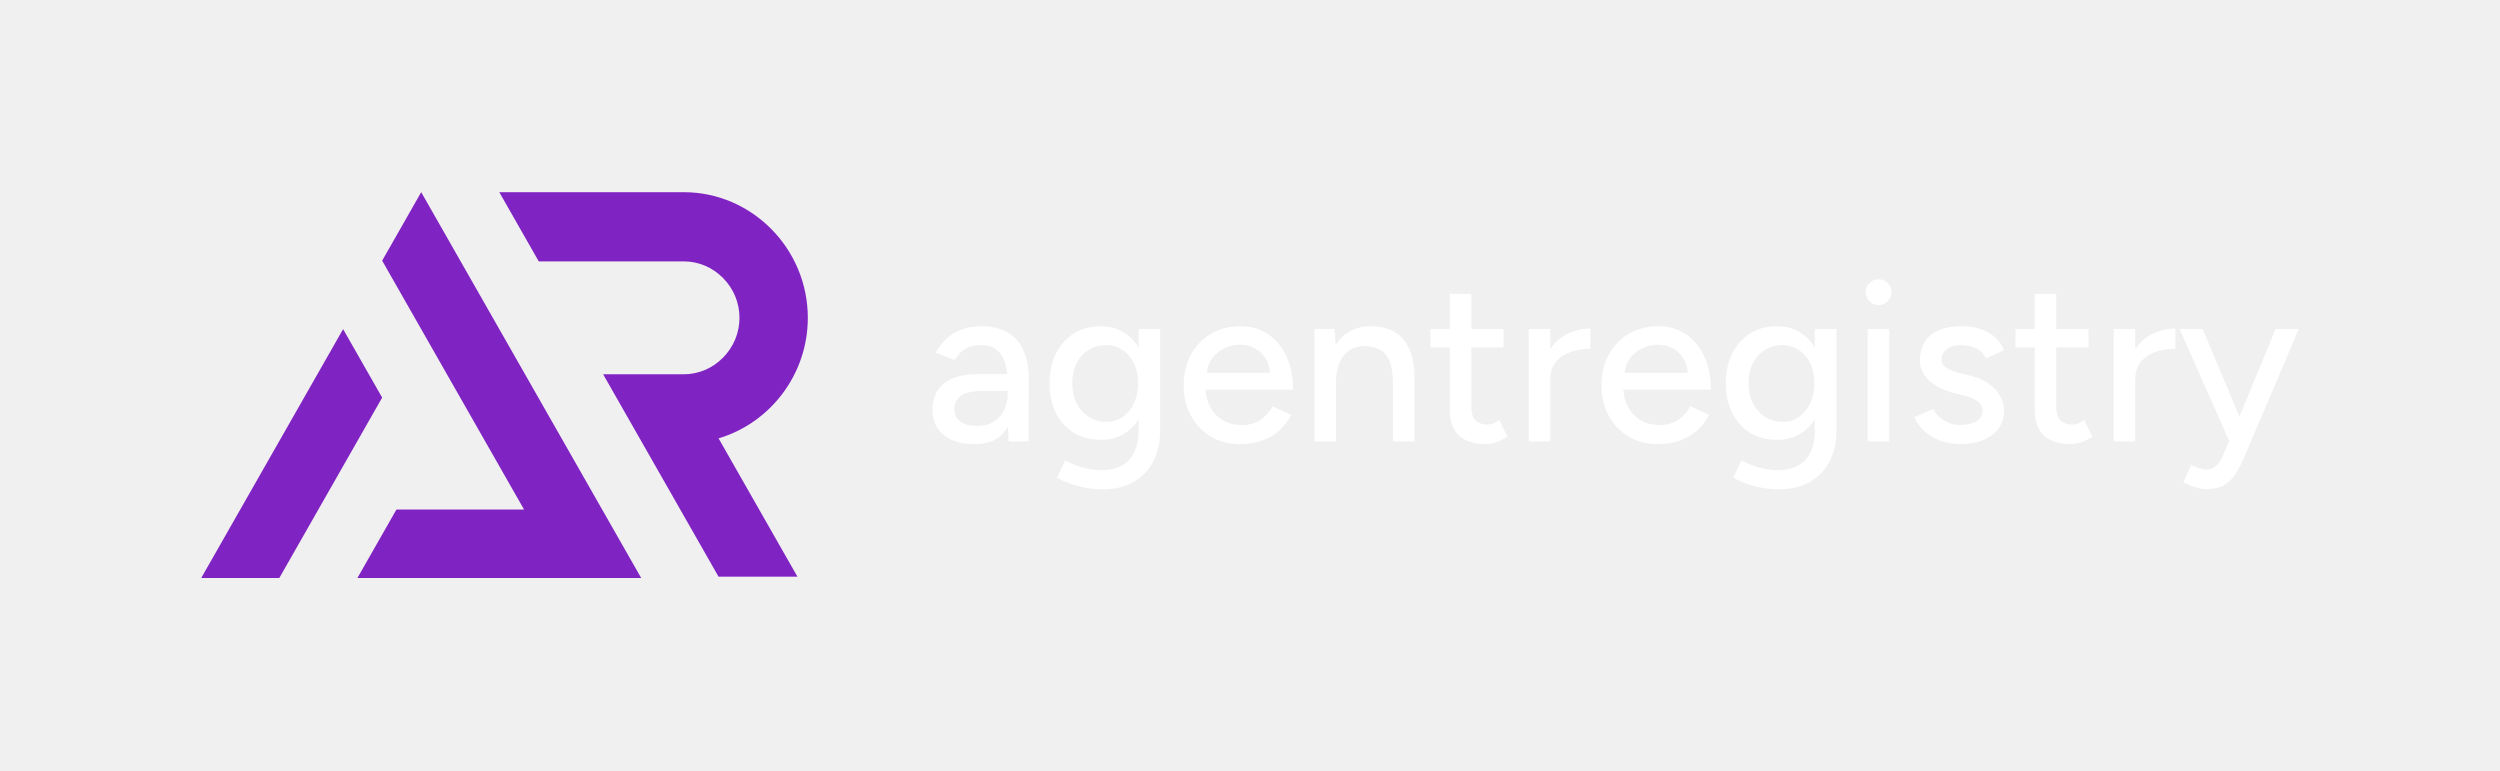
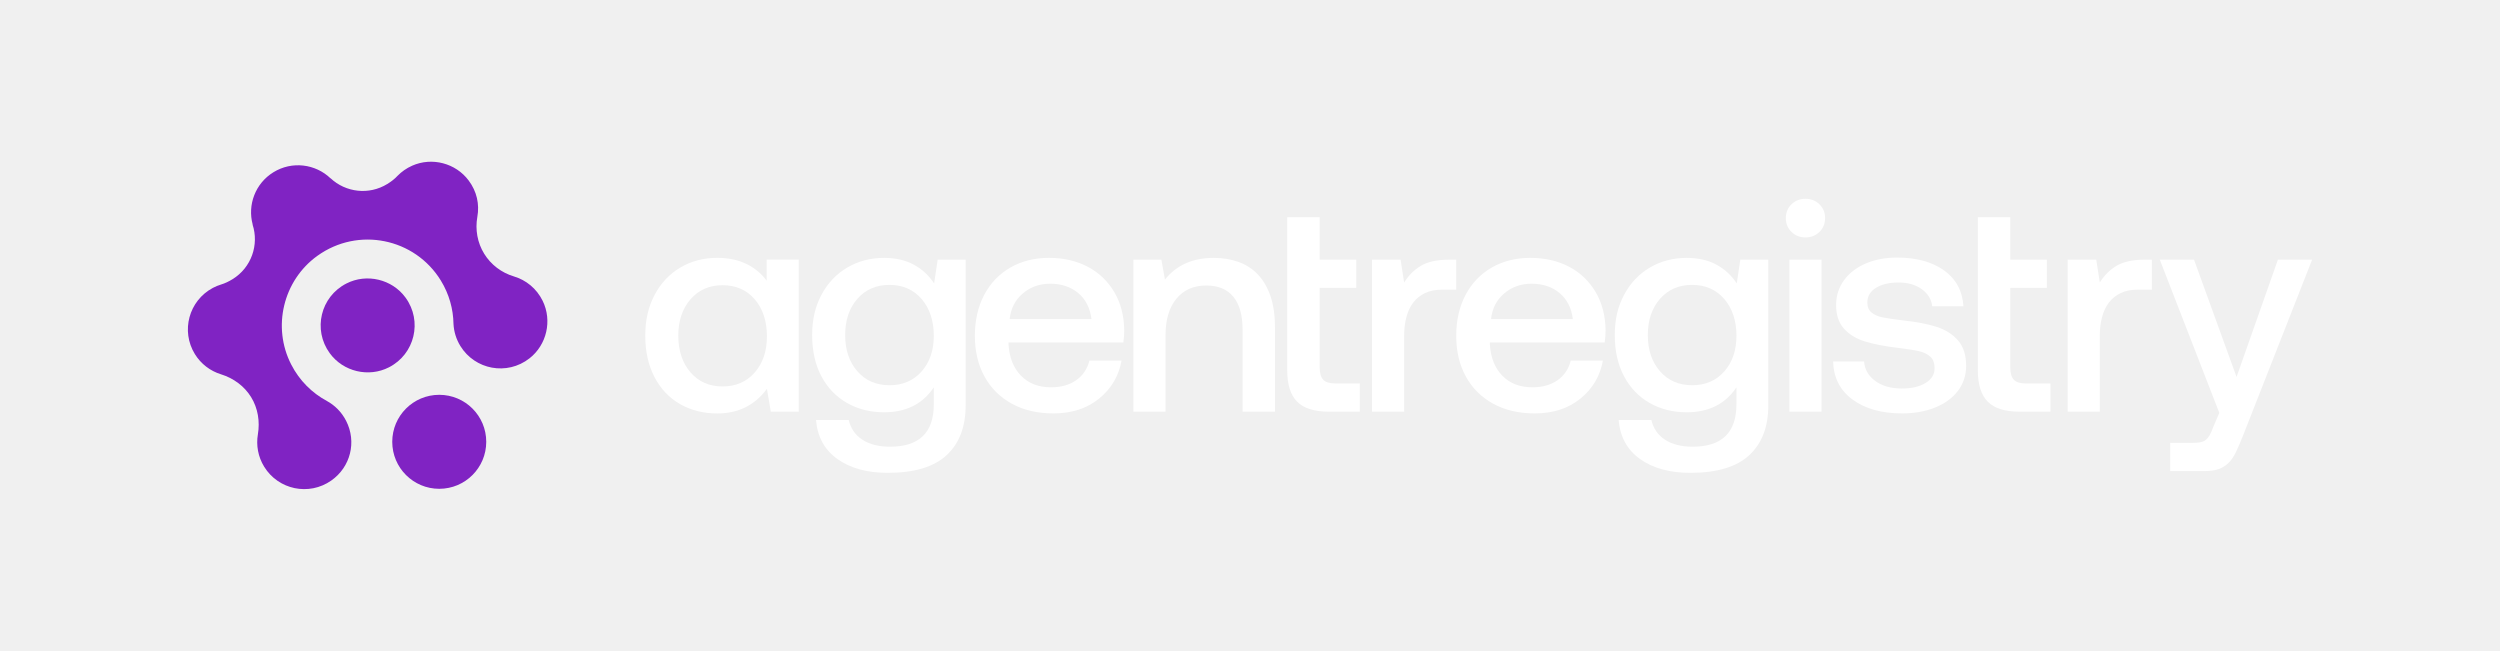
- <svg xmlns="http://www.w3.org/2000/svg" class="h-full w-auto" viewBox="0 0 3148 970" fill="none">
-   <path d="M1270.02 555.818L1268.87 531.176V481.892C1268.87 471.507 1267.64 462.821 1265.16 455.834C1262.87 448.848 1259.25 443.561 1254.3 439.973C1249.53 436.385 1243.15 434.592 1235.15 434.592C1227.72 434.592 1221.24 436.102 1215.71 439.123C1210.38 442.145 1205.9 446.865 1202.28 453.285L1178.27 444.222C1181.7 437.802 1185.99 432.137 1191.14 427.227C1196.28 422.129 1202.47 418.164 1209.71 415.331C1216.95 412.31 1225.43 410.799 1235.15 410.799C1248.68 410.799 1259.92 413.443 1268.87 418.73C1277.83 424.017 1284.5 431.665 1288.88 441.673C1293.45 451.68 1295.64 464.048 1295.45 478.777L1295.17 555.818H1270.02ZM1228 559.217C1211.05 559.217 1197.8 555.44 1188.28 547.887C1178.94 540.145 1174.27 529.477 1174.27 515.881C1174.27 501.342 1179.13 490.295 1188.85 482.742C1198.76 475 1212.48 471.129 1230.01 471.129H1269.73V492.372H1237.44C1224.29 492.372 1215.05 494.449 1209.71 498.604C1204.38 502.569 1201.71 508.139 1201.71 515.315C1201.71 521.924 1204.19 527.116 1209.14 530.893C1214.29 534.48 1221.34 536.274 1230.29 536.274C1238.1 536.274 1244.87 534.669 1250.58 531.459C1256.3 528.06 1260.78 523.34 1264.02 517.297C1267.25 511.255 1268.87 504.363 1268.87 496.621H1278.31C1278.31 515.881 1274.11 531.176 1265.73 542.506C1257.54 553.646 1244.96 559.217 1228 559.217Z" fill="white" />
-   <path d="M1388.8 616.148C1379.28 616.148 1370.61 615.204 1362.8 613.315C1354.98 611.616 1348.41 609.633 1343.08 607.367C1337.74 605.101 1333.74 603.119 1331.07 601.419L1341.36 579.61C1343.84 581.12 1347.36 582.82 1351.94 584.708C1356.51 586.785 1361.84 588.485 1367.94 589.806C1374.04 591.317 1380.8 592.072 1388.23 592.072C1397 592.072 1404.81 590.279 1411.67 586.691C1418.53 583.292 1423.86 577.91 1427.67 570.546C1431.67 563.182 1433.68 553.741 1433.68 542.222V414.198H1460.83V541.656C1460.83 557.895 1457.68 571.49 1451.4 582.442C1445.3 593.583 1436.82 601.986 1425.96 607.651C1415.29 613.315 1402.9 616.148 1388.8 616.148ZM1386.23 553.835C1373.28 553.835 1361.94 550.908 1352.22 545.055C1342.69 539.012 1335.17 530.704 1329.64 520.13C1324.31 509.367 1321.64 496.999 1321.64 483.025C1321.64 468.486 1324.31 455.834 1329.64 445.071C1335.17 434.308 1342.69 425.906 1352.22 419.863C1361.94 413.821 1373.28 410.799 1386.23 410.799C1398.05 410.799 1408.33 413.821 1417.1 419.863C1426.05 425.906 1432.91 434.403 1437.68 445.355C1442.63 456.118 1445.11 468.769 1445.11 483.309C1445.11 497.282 1442.63 509.65 1437.68 520.413C1432.91 530.987 1426.05 539.201 1417.1 545.055C1408.33 550.908 1398.05 553.835 1386.23 553.835ZM1393.09 531.176C1401.09 531.176 1408.05 529.099 1413.96 524.945C1419.86 520.602 1424.53 514.843 1427.96 507.667C1431.39 500.303 1433.1 491.9 1433.1 482.459C1433.1 473.018 1431.39 464.709 1427.96 457.534C1424.53 450.359 1419.77 444.788 1413.67 440.823C1407.76 436.669 1400.81 434.592 1392.81 434.592C1384.42 434.592 1376.99 436.669 1370.51 440.823C1364.23 444.788 1359.27 450.359 1355.65 457.534C1352.03 464.709 1350.22 473.018 1350.22 482.459C1350.22 491.9 1352.03 500.303 1355.65 507.667C1359.46 514.843 1364.51 520.602 1370.8 524.945C1377.28 529.099 1384.71 531.176 1393.09 531.176Z" fill="white" />
-   <path d="M1561.66 559.217C1547.75 559.217 1535.47 556.101 1524.8 549.87C1514.13 543.45 1505.74 534.669 1499.64 523.529C1493.55 512.388 1490.5 499.548 1490.5 485.008C1490.5 470.468 1493.55 457.628 1499.64 446.488C1505.74 435.347 1514.13 426.661 1524.8 420.43C1535.66 414.01 1548.04 410.799 1561.95 410.799C1575.1 410.799 1586.62 414.104 1596.53 420.713C1606.44 427.133 1614.16 436.385 1619.68 448.47C1625.4 460.366 1628.26 474.434 1628.26 490.673H1512.79L1517.94 486.424C1517.94 496.432 1519.94 505.118 1523.94 512.482C1527.94 519.846 1533.37 525.511 1540.23 529.477C1547.09 533.253 1554.9 535.141 1563.66 535.141C1573.19 535.141 1581.1 532.97 1587.39 528.627C1593.86 524.095 1598.91 518.43 1602.53 511.633L1625.97 522.396C1622.16 529.76 1617.21 536.274 1611.11 541.939C1605.01 547.415 1597.77 551.664 1589.39 554.685C1581.19 557.706 1571.95 559.217 1561.66 559.217ZM1519.65 473.679L1514.22 469.43H1604.53L1599.39 473.679C1599.39 465.37 1597.68 458.289 1594.25 452.436C1590.82 446.393 1586.24 441.861 1580.53 438.84C1574.81 435.63 1568.43 434.025 1561.38 434.025C1554.52 434.025 1547.85 435.63 1541.37 438.84C1535.08 441.861 1529.84 446.299 1525.65 452.152C1521.65 458.006 1519.65 465.181 1519.65 473.679Z" fill="white" />
-   <path d="M1655.08 555.818V414.198H1680.52L1682.23 440.256V555.818H1655.08ZM1753.97 555.818V483.309H1781.12V555.818H1753.97ZM1753.97 483.309C1753.97 470.468 1752.44 460.744 1749.39 454.135C1746.54 447.337 1742.44 442.617 1737.1 439.973C1731.96 437.33 1725.96 435.913 1719.1 435.724C1707.48 435.724 1698.43 439.784 1691.95 447.904C1685.47 456.023 1682.23 467.447 1682.23 482.176H1670.51C1670.51 467.258 1672.7 454.513 1677.09 443.938C1681.66 433.175 1688.04 424.961 1696.23 419.297C1704.62 413.632 1714.53 410.799 1725.96 410.799C1737.2 410.799 1746.92 413.065 1755.11 417.597C1763.49 422.129 1769.88 429.21 1774.26 438.84C1778.83 448.281 1781.12 460.744 1781.12 476.228V483.309H1753.97Z" fill="white" />
-   <path d="M1870.45 559.217C1856.16 559.217 1845.1 555.629 1837.29 548.454C1829.48 541.089 1825.57 530.61 1825.57 517.014V370.013H1852.73V513.049C1852.73 520.035 1854.44 525.417 1857.87 529.193C1861.49 532.781 1866.63 534.575 1873.3 534.575C1875.21 534.575 1877.3 534.197 1879.59 533.442C1881.88 532.687 1884.64 531.176 1887.88 528.91L1898.17 549.87C1893.21 553.08 1888.45 555.44 1883.88 556.951C1879.5 558.461 1875.02 559.217 1870.45 559.217ZM1801.28 437.424V414.198H1893.31V437.424H1801.28Z" fill="white" />
-   <path d="M1941.55 479.627C1941.55 464.332 1944.5 451.869 1950.41 442.239C1956.32 432.609 1963.94 425.433 1973.27 420.713C1982.61 415.992 1992.42 413.632 2002.71 413.632V439.123C1994.14 439.123 1985.94 440.445 1978.13 443.089C1970.51 445.543 1964.22 449.698 1959.27 455.551C1954.51 461.216 1952.12 468.958 1952.12 478.777L1941.55 479.627ZM1924.97 555.818V414.198H1952.12V555.818H1924.97Z" fill="white" />
-   <path d="M2087.78 559.217C2073.87 559.217 2061.58 556.101 2050.91 549.87C2040.24 543.45 2031.85 534.669 2025.76 523.529C2019.66 512.388 2016.61 499.548 2016.61 485.008C2016.61 470.468 2019.66 457.628 2025.76 446.488C2031.85 435.347 2040.24 426.661 2050.91 420.43C2061.77 414.01 2074.15 410.799 2088.06 410.799C2101.21 410.799 2112.74 414.104 2122.64 420.713C2132.55 427.133 2140.27 436.385 2145.79 448.47C2151.51 460.366 2154.37 474.434 2154.37 490.673H2038.9L2044.05 486.424C2044.05 496.432 2046.05 505.118 2050.05 512.482C2054.05 519.846 2059.48 525.511 2066.34 529.477C2073.2 533.253 2081.01 535.141 2089.78 535.141C2099.3 535.141 2107.21 532.97 2113.5 528.627C2119.98 524.095 2125.03 518.43 2128.65 511.633L2152.08 522.396C2148.27 529.76 2143.32 536.274 2137.22 541.939C2131.12 547.415 2123.88 551.664 2115.5 554.685C2107.31 557.706 2098.07 559.217 2087.78 559.217ZM2045.76 473.679L2040.33 469.43H2130.65L2125.5 473.679C2125.5 465.37 2123.79 458.289 2120.36 452.436C2116.93 446.393 2112.36 441.861 2106.64 438.84C2100.92 435.63 2094.54 434.025 2087.49 434.025C2080.63 434.025 2073.96 435.63 2067.48 438.84C2061.2 441.861 2055.96 446.299 2051.77 452.152C2047.76 458.006 2045.76 465.181 2045.76 473.679Z" fill="white" />
-   <path d="M2240.35 616.148C2230.83 616.148 2222.16 615.204 2214.34 613.315C2206.53 611.616 2199.96 609.633 2194.62 607.367C2189.29 605.101 2185.29 603.119 2182.62 601.419L2192.91 579.61C2195.39 581.12 2198.91 582.82 2203.48 584.708C2208.06 586.785 2213.39 588.485 2219.49 589.806C2225.59 591.317 2232.35 592.072 2239.78 592.072C2248.55 592.072 2256.36 590.279 2263.22 586.691C2270.08 583.292 2275.41 577.91 2279.22 570.546C2283.22 563.182 2285.22 553.741 2285.22 542.222V414.198H2312.38V541.656C2312.38 557.895 2309.23 571.49 2302.94 582.442C2296.85 593.583 2288.37 601.986 2277.51 607.651C2266.84 613.315 2254.45 616.148 2240.35 616.148ZM2237.78 553.835C2224.82 553.835 2213.49 550.908 2203.77 545.055C2194.24 539.012 2186.72 530.704 2181.19 520.13C2175.86 509.367 2173.19 496.999 2173.19 483.025C2173.19 468.486 2175.86 455.834 2181.19 445.071C2186.72 434.308 2194.24 425.906 2203.77 419.863C2213.49 413.821 2224.82 410.799 2237.78 410.799C2249.59 410.799 2259.88 413.821 2268.65 419.863C2277.6 425.906 2284.46 434.403 2289.23 445.355C2294.18 456.118 2296.66 468.769 2296.66 483.309C2296.66 497.282 2294.18 509.65 2289.23 520.413C2284.46 530.987 2277.6 539.201 2268.65 545.055C2259.88 550.908 2249.59 553.835 2237.78 553.835ZM2244.64 531.176C2252.64 531.176 2259.6 529.099 2265.5 524.945C2271.41 520.602 2276.08 514.843 2279.51 507.667C2282.94 500.303 2284.65 491.9 2284.65 482.459C2284.65 473.018 2282.94 464.709 2279.51 457.534C2276.08 450.359 2271.31 444.788 2265.22 440.823C2259.31 436.669 2252.36 434.592 2244.35 434.592C2235.97 434.592 2228.54 436.669 2222.06 440.823C2215.77 444.788 2210.82 450.359 2207.2 457.534C2203.58 464.709 2201.77 473.018 2201.77 482.459C2201.77 491.9 2203.58 500.303 2207.2 507.667C2211.01 514.843 2216.06 520.602 2222.35 524.945C2228.83 529.099 2236.26 531.176 2244.64 531.176Z" fill="white" />
-   <path d="M2351.76 555.818V414.198H2378.92V555.818H2351.76ZM2365.48 384.175C2361.1 384.175 2357.29 382.57 2354.05 379.36C2350.81 375.961 2349.19 372.09 2349.19 367.747C2349.19 363.215 2350.81 359.439 2354.05 356.418C2357.29 353.208 2361.1 351.603 2365.48 351.603C2370.06 351.603 2373.87 353.208 2376.92 356.418C2380.15 359.439 2381.77 363.215 2381.77 367.747C2381.77 372.09 2380.15 375.961 2376.92 379.36C2373.87 382.57 2370.06 384.175 2365.48 384.175Z" fill="white" />
-   <path d="M2469.87 559.217C2459.77 559.217 2450.72 557.706 2442.72 554.685C2434.91 551.664 2428.24 547.604 2422.71 542.506C2417.38 537.407 2413.37 531.648 2410.71 525.228L2434.14 515.031C2437.19 520.885 2441.76 525.7 2447.86 529.477C2453.96 533.253 2460.72 535.141 2468.15 535.141C2476.35 535.141 2483.11 533.631 2488.45 530.61C2493.78 527.588 2496.45 523.34 2496.45 517.864C2496.45 512.577 2494.45 508.423 2490.45 505.401C2486.45 502.38 2480.63 499.925 2473.01 498.037L2459.58 494.638C2446.24 491.051 2435.86 485.669 2428.43 478.494C2421.19 471.318 2417.57 463.199 2417.57 454.135C2417.57 440.351 2422.04 429.682 2431 422.129C2439.95 414.576 2453.2 410.799 2470.73 410.799C2479.3 410.799 2487.11 412.027 2494.16 414.482C2501.4 416.936 2507.5 420.43 2512.45 424.961C2517.6 429.493 2521.22 434.875 2523.31 441.106L2500.45 451.303C2498.16 445.638 2494.26 441.484 2488.73 438.84C2483.21 436.008 2476.73 434.592 2469.3 434.592C2461.68 434.592 2455.67 436.291 2451.29 439.69C2446.91 442.9 2444.72 447.432 2444.72 453.285C2444.72 456.495 2446.53 459.611 2450.15 462.632C2453.96 465.465 2459.48 467.825 2466.72 469.713L2482.16 473.395C2491.49 475.661 2499.21 479.154 2505.31 483.875C2511.41 488.407 2515.98 493.6 2519.03 499.453C2522.08 505.118 2523.6 511.066 2523.6 517.297C2523.6 525.794 2521.22 533.253 2516.45 539.673C2511.88 545.904 2505.5 550.72 2497.31 554.118C2489.3 557.517 2480.16 559.217 2469.87 559.217Z" fill="white" />
-   <path d="M2607 559.217C2592.71 559.217 2581.66 555.629 2573.85 548.454C2566.04 541.089 2562.13 530.61 2562.13 517.014V370.013H2589.28V513.049C2589.28 520.035 2591 525.417 2594.43 529.193C2598.05 532.781 2603.19 534.575 2609.86 534.575C2611.77 534.575 2613.86 534.197 2616.15 533.442C2618.43 532.687 2621.2 531.176 2624.44 528.91L2634.73 549.87C2629.77 553.08 2625.01 555.44 2620.44 556.951C2616.05 558.461 2611.58 559.217 2607 559.217ZM2537.84 437.424V414.198H2629.87V437.424H2537.84Z" fill="white" />
-   <path d="M2678.11 479.627C2678.11 464.332 2681.06 451.869 2686.97 442.239C2692.87 432.609 2700.5 425.433 2709.83 420.713C2719.17 415.992 2728.98 413.632 2739.27 413.632V439.123C2730.7 439.123 2722.5 440.445 2714.69 443.089C2707.07 445.543 2700.78 449.698 2695.83 455.551C2691.06 461.216 2688.68 468.958 2688.68 478.777L2678.11 479.627ZM2661.53 555.818V414.198H2688.68V555.818H2661.53Z" fill="white" />
-   <path d="M2778.61 615.864C2774.41 615.864 2769.75 615.109 2764.6 613.599C2759.65 612.088 2754.5 610.105 2749.17 607.651L2759.17 585.558C2763.36 587.446 2766.98 588.862 2770.03 589.806C2773.27 590.751 2775.84 591.223 2777.75 591.223C2782.51 591.223 2786.51 589.901 2789.75 587.257C2793.18 584.614 2795.94 580.932 2798.04 576.211L2814.62 537.407L2865.49 414.198H2894.64L2826.91 573.379C2823.29 582.065 2819.47 589.618 2815.47 596.038C2811.47 602.458 2806.52 607.367 2800.61 610.766C2794.9 614.165 2787.56 615.864 2778.61 615.864ZM2807.19 555.818L2744.59 414.198H2773.46L2825.19 537.124L2833.48 555.818H2807.19Z" fill="white" />
-   <g clip-path="url(#clip0_29051_80182)">
-     <path d="M1017.2 400.209C1017.2 313.197 946.887 242 860.956 242H628.711L674.521 322.348L678.392 329.129H860.956C879.536 329.129 897.109 336.576 910.463 350.079C923.817 363.601 931.152 381.395 931.152 400.209C931.152 419.022 923.798 436.816 910.463 450.338C897.109 463.861 879.536 471.288 860.956 471.288H759.465L802.217 546.267L809.146 558.418L814.778 568.295L904.792 726.17H1004.15L904.831 551.99C969.589 532.667 1017.2 471.817 1017.2 400.209Z" fill="#8023C3" />
-     <path d="M530.376 242L481.218 328.228L530.376 414.456L579.535 500.684L659.911 641.628H561.574H499.178L450 727.856H610.733H709.07H807.406L628.713 414.456L530.376 242Z" fill="#8023C3" />
-     <path d="M481.223 500.684L432.045 414.456L253.352 727.856H351.688L465.604 528.042L481.223 500.684Z" fill="#8023C3" />
-   </g>
-   <defs>
-     <clipPath id="clip0_29051_80182">
-       <rect width="763.854" height="485.856" fill="white" transform="translate(253.352 242)" />
-     </clipPath>
-   </defs>
+ <svg xmlns="http://www.w3.org/2000/svg" width="4087" height="1064" viewBox="0 0 4087 1064" fill="none">
+   <path d="M791.539 414.812C780.461 396.824 776.635 375.381 780.346 354.595C784.058 333.809 779.604 313.079 766.184 295.091C744.97 266.653 706.167 256.46 673.76 270.907C664.509 275.019 656.571 280.644 650.004 287.325C645.264 292.522 639.468 296.89 633.186 300.773C603.035 319.332 565.088 314.536 540.448 291.437L540.362 291.551C515.721 267.909 477.403 262.855 446.995 281.586C417.329 299.831 404.423 334.979 413.074 366.987L412.903 367.072C423.753 400.079 411.047 437.426 380.153 456.413C374.214 460.068 367.904 463.18 361.537 465.065C356.94 466.464 352.4 468.32 348.032 470.633C308.515 491.676 295.466 541.243 318.537 578.79C328.673 595.265 344.006 606.543 361.137 611.854C381.552 618.192 399.312 631.013 410.505 649.201C421.697 667.389 425.124 689.031 421.583 710.103C418.585 727.777 421.754 746.565 431.891 763.04C454.961 800.529 505.042 811.265 541.618 785.568C573.169 763.382 583.391 722.238 565.802 687.918C558.436 673.527 547.329 662.62 534.366 655.511C510.353 642.576 489.71 622.475 476.09 595.95C444.597 534.733 462.87 458.555 518.719 418.324C585.646 370.099 678.157 389.486 720.586 458.469C734.263 480.683 740.973 505.238 741.372 529.537C742 541.957 745.684 554.377 752.65 565.713C776.406 604.316 828.772 614.538 865.547 585.871C893.9 563.771 902.98 524.055 887.133 491.79C877.14 471.432 859.751 457.755 840.079 451.874C819.892 445.849 802.56 432.715 791.511 414.784L791.539 414.812Z" fill="#8023C3" />
+   <path d="M566.234 463.496C523.947 485.11 511.098 539.046 539.08 577.421C561.094 607.601 602.61 617.48 635.845 600.491C678.131 578.877 690.98 524.941 662.998 486.566C640.984 456.386 599.469 446.507 566.234 463.496Z" fill="#8023C3" />
+   <path d="M718.077 799.102C760.512 799.102 794.912 764.701 794.912 722.267C794.912 679.832 760.512 645.432 718.077 645.432C675.642 645.432 641.242 679.832 641.242 722.267C641.242 764.701 675.642 799.102 718.077 799.102Z" fill="#8023C3" />
+   <path d="M1305.82 424.508V673.006H1260.1L1253.78 635.621C1234.01 662.495 1206.92 675.916 1172.57 675.916C1149.89 675.916 1129.61 670.807 1111.78 660.62C1093.96 650.433 1080 635.718 1069.95 616.444C1059.91 597.202 1054.88 574.629 1054.88 548.725C1054.88 522.821 1060 501.25 1070.21 481.976C1080.42 462.734 1094.45 447.858 1112.27 437.315C1130.09 426.805 1150.22 421.533 1172.57 421.533C1190.72 421.533 1206.63 424.864 1220.24 431.494C1233.85 438.123 1244.87 447.275 1253.33 458.918V424.444H1305.85L1305.82 424.508ZM1181.32 631.74C1203.03 631.74 1220.53 624.141 1233.85 608.941C1247.14 593.741 1253.78 573.982 1253.78 549.727C1253.78 525.473 1247.14 504.678 1233.85 489.317C1220.57 473.956 1203.03 466.259 1181.32 466.259C1159.61 466.259 1142.08 473.956 1128.8 489.317C1115.51 504.678 1108.87 524.502 1108.87 548.757C1108.87 573.012 1115.51 593.321 1128.8 608.715C1142.08 624.076 1159.58 631.773 1181.32 631.773V631.74Z" fill="white" />
+   <path d="M1578.63 424.508V662.818C1578.63 697.778 1568.26 724.846 1547.53 744.12C1526.79 763.362 1494.67 772.999 1451.22 772.999C1417.49 772.999 1390.11 765.464 1369.04 750.426C1347.95 735.388 1336.28 714.109 1334.01 686.588H1387.51C1390.75 700.494 1398.21 711.263 1409.87 718.863C1421.54 726.463 1436.61 730.279 1455.11 730.279C1502.78 730.279 1526.59 707.124 1526.59 660.878V633.228C1508.45 660.393 1481.36 674.008 1445.39 674.008C1422.7 674.008 1402.42 668.898 1384.6 658.711C1366.77 648.524 1352.81 633.972 1342.76 615.021C1332.72 596.102 1327.7 573.691 1327.7 547.787C1327.7 521.883 1332.82 500.862 1343.02 481.782C1353.23 462.701 1367.26 447.89 1385.08 437.379C1402.91 426.869 1423.03 421.598 1445.39 421.598C1464.18 421.598 1480.42 425.317 1494.03 432.755C1507.64 440.193 1518.65 450.412 1527.11 463.348L1532.94 424.508H1578.67H1578.63ZM1454.14 629.8C1475.85 629.8 1493.35 622.265 1506.66 607.227C1519.95 592.189 1526.59 572.688 1526.59 548.757C1526.59 524.826 1519.95 504.193 1506.66 488.799C1493.38 473.438 1475.85 465.741 1454.14 465.741C1432.43 465.741 1414.9 473.341 1401.61 488.541C1388.32 503.74 1381.68 523.5 1381.68 547.754C1381.68 572.009 1388.32 591.768 1401.61 606.968C1414.9 622.168 1432.39 629.767 1454.14 629.767V629.8Z" fill="white" />
+   <path d="M1593.7 549.243C1593.7 523.695 1598.82 501.283 1609.02 482.009C1619.23 462.767 1633.49 447.891 1651.83 437.348C1670.14 426.838 1691.13 421.566 1714.82 421.566C1738.51 421.566 1759.96 426.417 1778.3 436.119C1796.61 445.821 1811.03 459.598 1821.59 477.384C1832.13 495.171 1837.57 516.063 1837.89 539.994C1837.89 546.462 1837.41 553.091 1836.44 559.883H1648.72V562.793C1650.01 584.461 1656.82 601.633 1669.13 614.246C1681.45 626.858 1697.81 633.164 1718.26 633.164C1734.46 633.164 1748.07 629.38 1759.12 621.748C1770.14 614.149 1777.43 603.379 1780.99 589.473H1833.52C1828.98 614.698 1816.73 635.428 1796.8 651.598C1776.88 667.768 1751.99 675.852 1722.15 675.852C1696.19 675.852 1673.6 670.613 1654.29 660.071C1635.01 649.56 1620.07 634.749 1609.54 615.668C1599.01 596.588 1593.73 574.403 1593.73 549.178L1593.7 549.243ZM1784.33 521.56C1782.06 503.45 1774.83 489.285 1762.68 479.098C1750.53 468.912 1735.2 463.802 1716.73 463.802C1699.56 463.802 1684.72 469.073 1672.24 479.584C1659.77 490.094 1652.54 504.097 1650.6 521.56H1784.33Z" fill="white" />
+   <path d="M1852.9 424.508H1898.62L1904.45 457.042C1923.25 433.434 1949.85 421.598 1984.2 421.598C1998.78 421.598 2012.23 423.764 2024.58 428.163C2036.89 432.528 2047.52 439.417 2056.43 448.795C2065.34 458.174 2072.24 470.075 2077.1 484.466C2081.96 498.857 2084.39 516.094 2084.39 536.144V673.005H2031.38V539.055C2031.38 515.447 2026.36 497.466 2016.31 485.177C2006.27 472.888 1991.52 466.744 1972.05 466.744C1951.31 466.744 1935.01 473.955 1923.18 488.347C1911.36 502.738 1905.43 522.562 1905.43 547.819V673.038H1852.9V424.508Z" fill="white" />
+   <path d="M2104.36 424.509V355.076H2157.37V424.477H2217.19V470.593H2157.37V600.178C2157.37 609.88 2159.32 616.768 2163.21 620.81C2167.09 624.853 2173.74 626.89 2183.13 626.89H2223.02V673.006H2172.44C2148.79 673.006 2131.51 667.606 2120.66 656.74C2109.8 645.906 2104.36 628.831 2104.36 605.546V470.625" fill="white" />
+   <path d="M2242.98 424.51H2289.68L2295.51 461.894C2302.64 450.252 2311.81 441.1 2322.99 434.47C2334.17 427.841 2349.5 424.51 2368.94 424.51H2380.61V473.537H2357.27C2346.58 473.537 2337.35 475.412 2329.57 479.131C2321.79 482.85 2315.38 488.025 2310.35 494.654C2305.33 501.284 2301.6 509.207 2299.17 518.424C2296.74 527.641 2295.51 537.601 2295.51 548.273V673.007H2242.98V424.51Z" fill="white" />
+   <path d="M2380.63 549.243C2380.63 523.695 2385.75 501.283 2395.96 482.009C2406.17 462.767 2420.43 447.891 2438.77 437.348C2457.07 426.838 2478.07 421.566 2501.76 421.566C2525.45 421.566 2546.9 426.417 2565.21 436.119C2583.52 445.821 2597.97 459.598 2608.5 477.384C2619.03 495.171 2624.47 516.063 2624.8 539.994C2624.8 546.462 2624.31 553.091 2623.34 559.883H2435.62V562.793C2436.92 584.461 2443.72 601.633 2456.04 614.246C2468.35 626.858 2484.75 633.164 2505.16 633.164C2521.36 633.164 2535.01 629.38 2546.02 621.748C2557.04 614.149 2564.33 603.379 2567.9 589.473H2620.42C2615.89 614.698 2603.64 635.428 2583.71 651.598C2563.78 667.768 2538.9 675.852 2509.05 675.852C2483.09 675.852 2460.48 670.613 2441.2 660.071C2421.92 649.56 2406.98 634.749 2396.45 615.668C2385.91 596.588 2380.63 574.403 2380.63 549.178V549.243ZM2571.27 521.56C2569 503.45 2561.77 489.285 2549.62 479.098C2537.47 468.912 2522.14 463.802 2503.67 463.802C2486.5 463.802 2471.66 469.073 2459.18 479.584C2446.7 490.094 2439.48 504.097 2437.53 521.56H2571.27Z" fill="white" />
+   <path d="M2890.81 424.508V662.818C2890.81 697.778 2880.44 724.846 2859.67 744.12C2838.93 763.362 2806.81 772.999 2763.36 772.999C2729.63 772.999 2702.25 765.464 2681.18 750.426C2660.12 735.388 2648.42 714.109 2646.15 686.588H2699.65C2702.89 700.494 2710.35 711.263 2722.01 718.863C2733.68 726.463 2748.75 730.279 2767.25 730.279C2814.92 730.279 2838.73 707.124 2838.73 660.878V633.228C2820.59 660.393 2793.5 674.008 2757.53 674.008C2734.85 674.008 2714.56 668.898 2696.74 658.711C2678.92 648.524 2664.95 633.972 2654.9 615.021C2644.86 596.102 2639.84 573.691 2639.84 547.787C2639.84 521.883 2644.96 500.862 2655.16 481.782C2665.37 462.701 2679.4 447.89 2697.22 437.379C2715.05 426.869 2735.17 421.598 2757.53 421.598C2776.32 421.598 2792.56 425.317 2806.17 432.755C2819.78 440.193 2830.79 450.412 2839.25 463.348L2845.08 424.508H2890.81ZM2766.31 629.8C2788.02 629.8 2805.55 622.265 2818.84 607.227C2832.12 592.189 2838.77 572.688 2838.77 548.757C2838.77 524.826 2832.12 504.193 2818.84 488.799C2805.55 473.438 2788.02 465.741 2766.31 465.741C2744.6 465.741 2727.07 473.341 2713.78 488.541C2700.5 503.74 2693.85 523.5 2693.85 547.754C2693.85 572.009 2700.5 591.768 2713.78 606.968C2727.07 622.168 2744.57 629.767 2766.31 629.767V629.8Z" fill="white" />
+   <path d="M2951.56 325C2960.64 325 2968.25 328.008 2974.41 333.99C2980.57 339.973 2983.64 347.508 2983.64 356.563C2983.64 365.618 2980.57 373.154 2974.41 379.136C2968.25 385.119 2960.64 388.127 2951.56 388.127C2942.49 388.127 2934.88 385.152 2928.72 379.136C2922.56 373.154 2919.48 365.618 2919.48 356.563C2919.48 347.508 2922.56 339.973 2928.72 333.99C2934.88 328.008 2942.49 325 2951.56 325ZM2925.32 424.509H2977.84V673.006H2925.32V424.509Z" fill="white" />
+   <path d="M3047.39 590.96C3048.36 603.896 3054.45 614.503 3065.63 622.75C3076.81 630.996 3091.33 635.136 3109.15 635.136C3125.03 635.136 3137.92 632.16 3147.81 626.145C3157.69 620.162 3162.65 612.142 3162.65 602.117C3162.65 593.709 3160.38 587.402 3155.84 583.198C3151.31 578.994 3145.21 576.019 3137.6 574.208C3129.98 572.429 3118.22 570.586 3102.34 568.613C3080.63 566.026 3062.71 562.533 3048.62 558.167C3034.52 553.802 3023.15 546.849 3014.56 537.308C3005.97 527.768 3001.66 514.897 3001.66 498.727C3001.66 483.528 3005.97 470.01 3014.56 458.206C3023.15 446.402 3034.98 437.25 3050.08 430.782C3065.14 424.314 3082.25 421.08 3101.37 421.08C3132.8 421.08 3158.34 428.033 3177.98 441.939C3197.58 455.845 3208.21 475.443 3209.83 500.668H3158.76C3157.46 489.349 3151.79 480.035 3141.75 472.759C3131.7 465.482 3119.06 461.828 3103.8 461.828C3088.54 461.828 3076.26 464.738 3066.83 470.56C3057.43 476.381 3052.73 484.304 3052.73 494.329C3052.73 501.767 3055.07 507.362 3059.8 511.081C3064.5 514.8 3070.43 517.387 3077.55 518.843C3084.68 520.298 3096.19 522.012 3112.1 523.952C3133.48 526.216 3151.5 529.709 3166.08 534.398C3180.67 539.087 3192.33 546.525 3201.11 556.712C3209.86 566.899 3214.24 580.741 3214.24 598.204C3214.24 613.727 3209.7 627.407 3200.63 639.21C3191.55 651.014 3179.04 660.069 3163.17 666.376C3147.29 672.682 3129.43 675.851 3109.67 675.851C3076.26 675.851 3049.27 668.316 3028.69 653.278C3008.11 638.24 2997.48 617.446 2996.84 590.895H3047.42L3047.39 590.96Z" fill="white" />
+   <path d="M3233.38 424.509V355.076H3286.4V424.477H3346.21V470.593H3286.4V600.178C3286.4 609.88 3288.34 616.768 3292.23 620.81C3296.12 624.853 3302.76 626.89 3312.16 626.89H3352.05V673.006H3301.46C3277.81 673.006 3260.54 667.606 3249.68 656.74C3238.83 645.906 3233.38 628.831 3233.38 605.546V470.625" fill="white" />
+   <path d="M3380.24 424.51H3426.94L3432.77 461.894C3439.9 450.252 3449.07 441.1 3460.25 434.47C3471.43 427.841 3486.75 424.51 3506.2 424.51H3517.86V473.537H3494.53C3483.84 473.537 3474.6 475.412 3466.83 479.131C3459.05 482.85 3452.63 488.025 3447.61 494.654C3442.59 501.284 3438.86 509.207 3436.43 518.424C3434 527.641 3432.77 537.601 3432.77 548.273V673.007H3380.24V424.51Z" fill="white" />
+   <path d="M3586.78 424.51L3656.32 616.219L3723.92 424.51H3779.85L3667.01 711.847C3662.8 722.519 3658.91 731.574 3655.35 739.012C3651.78 746.45 3647.64 752.433 3642.94 756.961C3638.24 761.488 3632.89 764.787 3626.9 766.921C3620.9 769.023 3613.35 770.09 3604.28 770.09H3547.86V723.974H3584.84C3589.7 723.974 3593.85 723.651 3597.25 723.004C3600.65 722.357 3603.5 721.128 3605.77 719.382C3608.04 717.603 3610.14 715.081 3612.09 711.847C3614.03 708.613 3615.98 704.247 3617.92 698.749L3628.13 674.98L3530.85 424.542H3586.78V424.51Z" fill="white" />
</svg>
